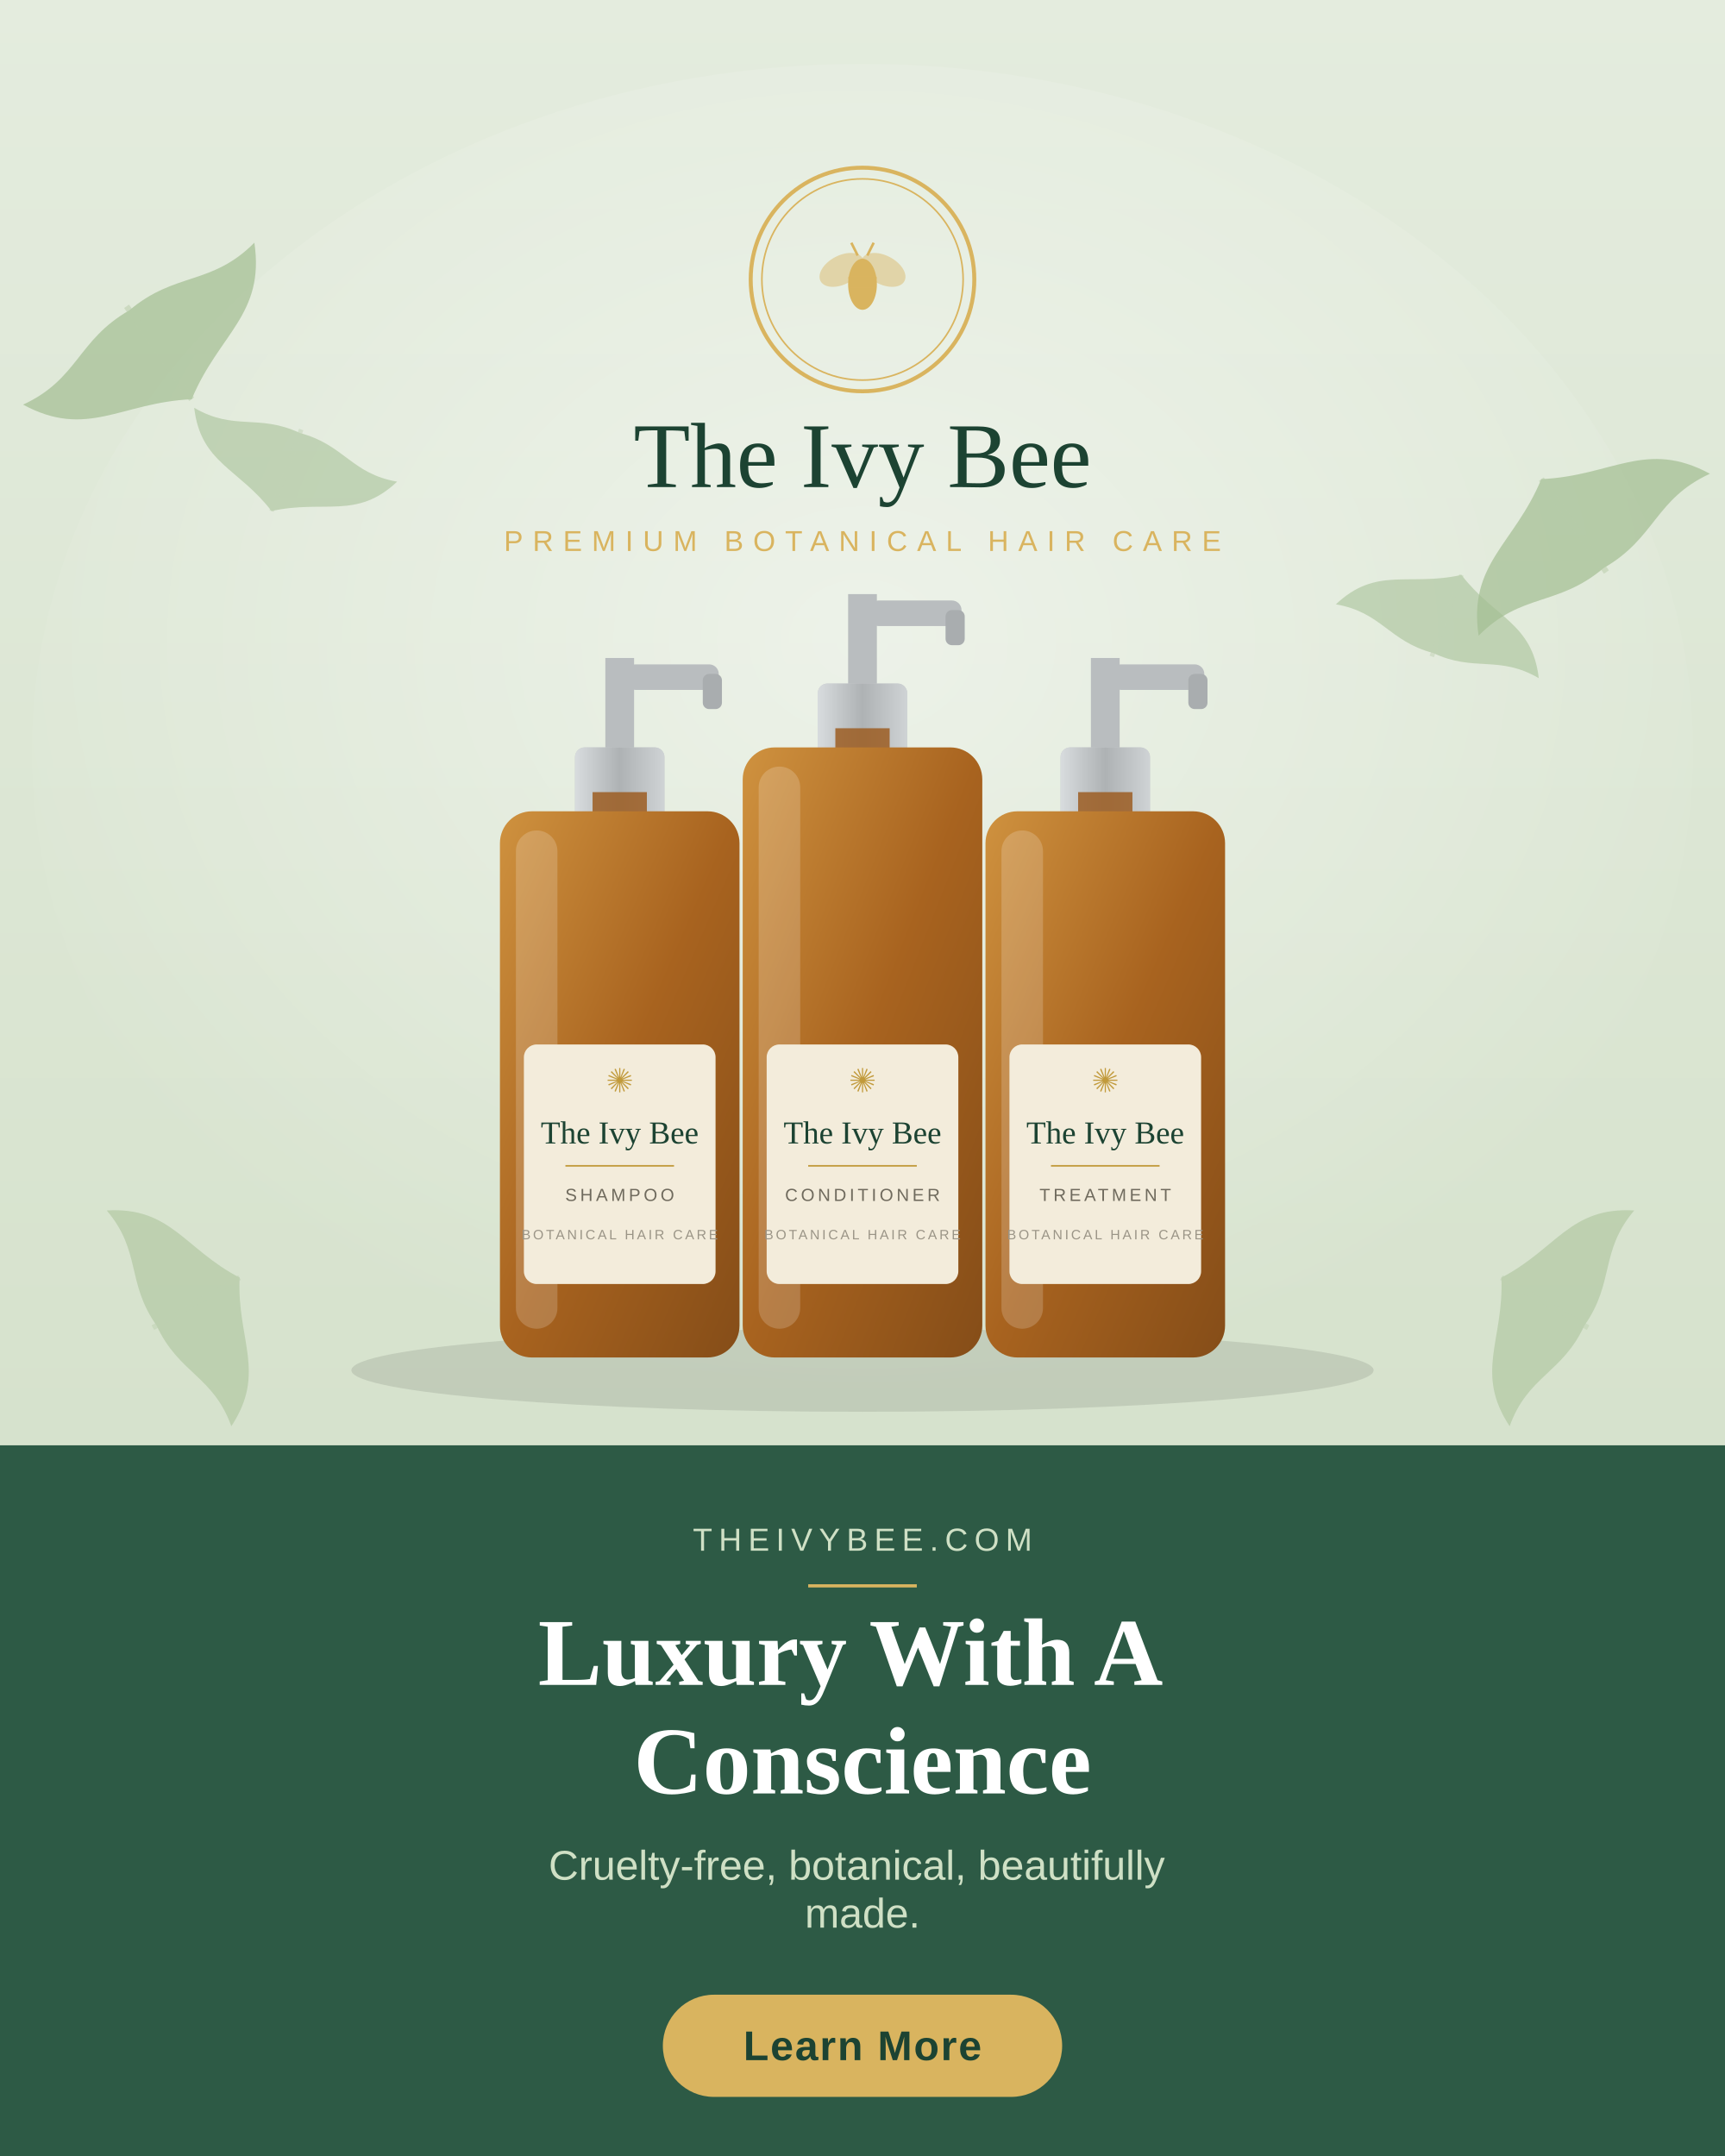
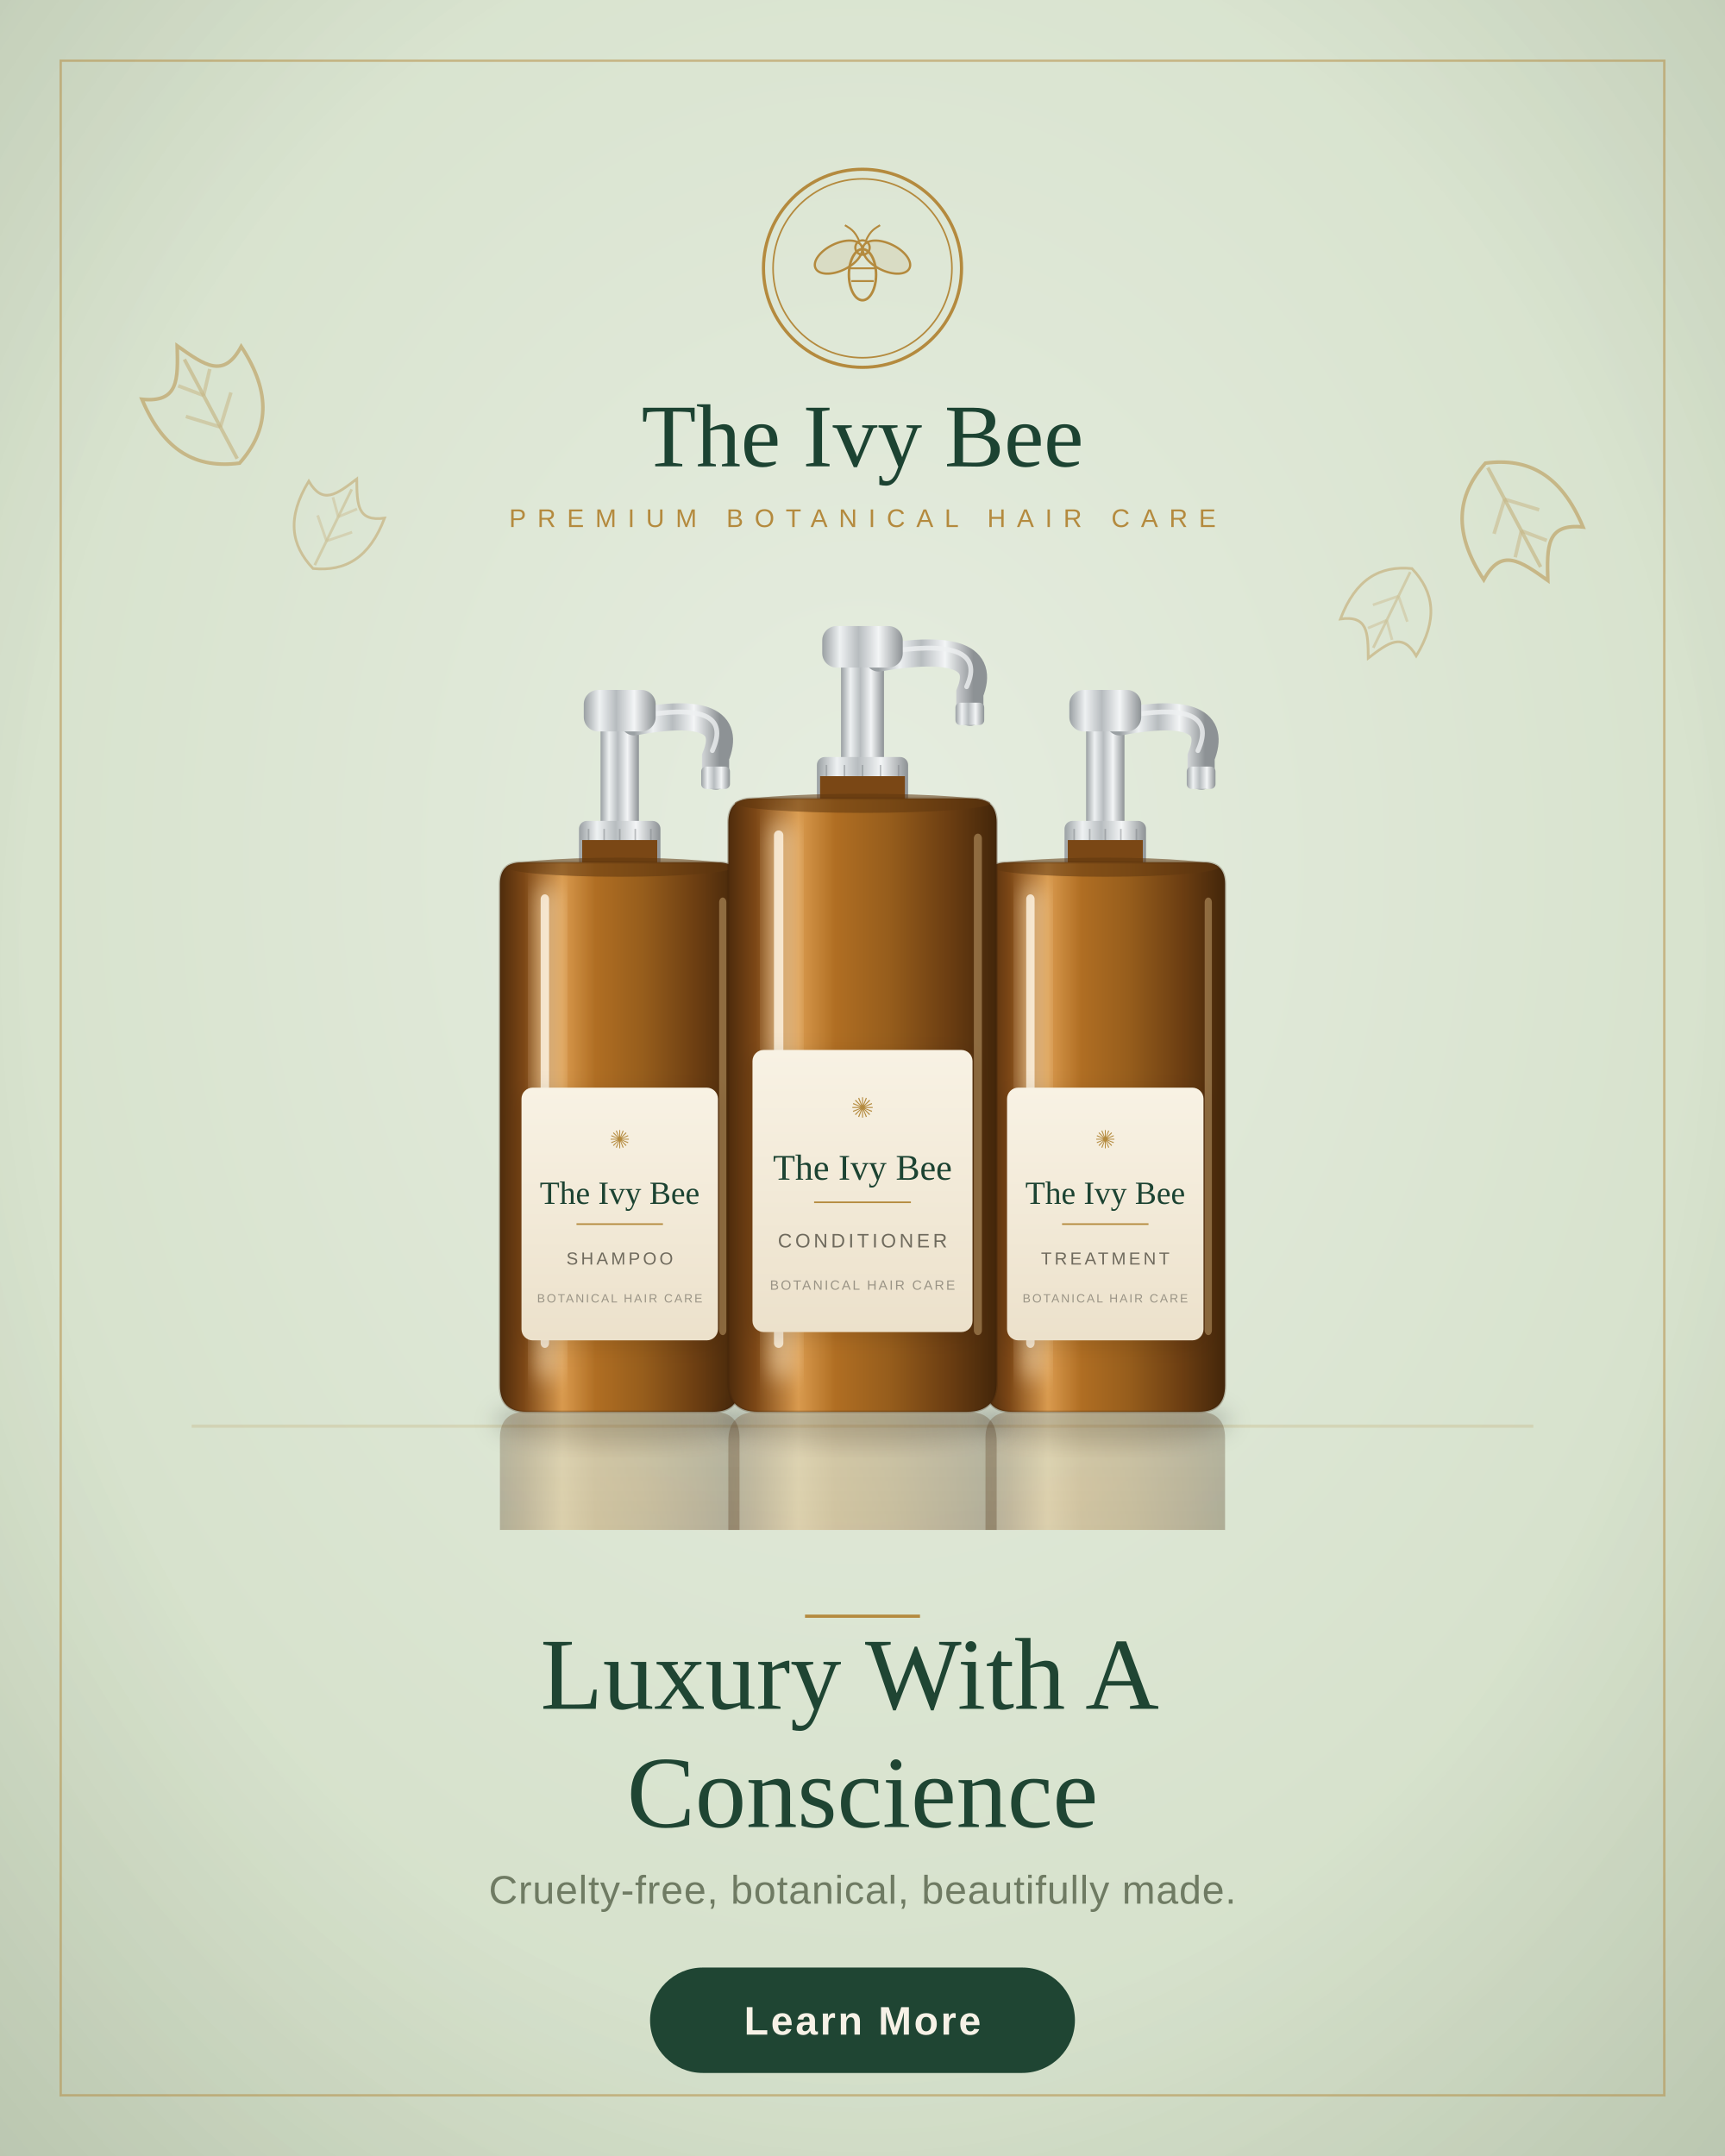
<svg xmlns="http://www.w3.org/2000/svg" viewBox="0 0 1080 1350" width="1080" height="1350" role="img" aria-label="Luxury With A Conscience">
  <defs>
-     <linearGradient id="bgGrad" x1="0" y1="0" x2="0" y2="1">
-       <stop offset="0" stop-color="#e4ecde" />
-       <stop offset="1" stop-color="#cfddc4" />
+     <radialGradient id="bgGrad" cx="0.5" cy="0.40" r="0.75">
+       <stop offset="0" stop-color="#e6ede0" />
+       <stop offset="1" stop-color="#d0ddc4" />
+     </radialGradient>
+     <linearGradient id="amber" x1="0" y1="0" x2="1" y2="0">
+       <stop offset="0" stop-color="#4f2c0c" />
+       <stop offset="0.10" stop-color="#7c4716" />
+       <stop offset="0.26" stop-color="#d99a4e" />
+       <stop offset="0.40" stop-color="#b06e23" />
+       <stop offset="0.60" stop-color="#965d1c" />
+       <stop offset="0.82" stop-color="#6c3e12" />
+       <stop offset="1" stop-color="#43260a" />
    </linearGradient>
-     <linearGradient id="amber" x1="0" y1="0" x2="1" y2="1">
-       <stop offset="0" stop-color="#cf923f" />
-       <stop offset="0.5" stop-color="#a8631f" />
-       <stop offset="1" stop-color="#854d18" />
+     <linearGradient id="chrome" x1="0" y1="0" x2="1" y2="0">
+       <stop offset="0" stop-color="#9aa0a3" />
+       <stop offset="0.22" stop-color="#eef1f2" />
+       <stop offset="0.45" stop-color="#b7bcbf" />
+       <stop offset="0.70" stop-color="#f3f5f6" />
+       <stop offset="1" stop-color="#8d9295" />
    </linearGradient>
-     <linearGradient id="metal" x1="0" y1="0" x2="1" y2="0">
-       <stop offset="0" stop-color="#d8dcde" />
-       <stop offset="0.5" stop-color="#aeb2b4" />
-       <stop offset="1" stop-color="#cfd3d5" />
+     <linearGradient id="label" x1="0" y1="0" x2="0" y2="1">
+       <stop offset="0" stop-color="#f8f2e4" />
+       <stop offset="1" stop-color="#ece1cb" />
    </linearGradient>
-     <radialGradient id="glow" cx="0.5" cy="0.42" r="0.55">
-       <stop offset="0" stop-color="#ffffff" stop-opacity="0.45" />
-       <stop offset="1" stop-color="#ffffff" stop-opacity="0" />
+     <linearGradient id="reflFade" x1="0" y1="0" x2="0" y2="1">
+       <stop offset="0" stop-color="#ffffff" />
+       <stop offset="1" stop-color="#000000" />
+     </linearGradient>
+     <mask id="reflMask">
+       <rect x="0" y="810" width="1080" height="540" fill="url(#reflFade)" />
+     </mask>
+     <filter id="soft" x="-30%" y="-30%" width="160%" height="160%">
+       <feGaussianBlur stdDeviation="7" />
+     </filter>
+     <radialGradient id="vign" cx="0.5" cy="0.45" r="0.75">
+       <stop offset="0.65" stop-color="#000000" stop-opacity="0" />
+       <stop offset="1" stop-color="#000000" stop-opacity="0.1" />
    </radialGradient>
  </defs>
  <rect width="1080" height="1350" fill="url(#bgGrad)" />
-   <ellipse cx="540" cy="470" rx="520" ry="430" fill="url(#glow)" />
-   <g transform="translate(120 250) rotate(-35) scale(1.7)" opacity="0.7">
-     <path d="M0 0 C 22 -14 40 -10 52 -34 C 30 -30 22 -42 0 -40 C -22 -42 -30 -30 -52 -34 C -40 -10 -22 -14 0 0 Z" fill="#a3bd92" />
-     <path d="M0 0 L0 -38" stroke="#a3bd92" stroke-width="2" opacity="0.5" transform="scale(1.1)" />
+   <rect width="1080" height="1350" fill="url(#vign)" />
+   <rect x="38" y="38" width="1004" height="1274" fill="none" stroke="#b48a3e" stroke-width="1.5" opacity="0.5" />
+   <g transform="translate(150 290) rotate(-28) scale(1.6)" opacity="0.5" fill="none" stroke="#b48a3e" stroke-width="1.4">
+     <path d="M0 0 C 16 -6 24 -18 22 -40 C 10 -32 6 -40 0 -52 C -6 -40 -10 -32 -22 -40 C -24 -18 -16 -6 0 0 Z" />
+     <path d="M0 -2 L0 -46" opacity="0.7" />
+     <path d="M0 -16 L10 -26 M0 -16 L-10 -26 M0 -30 L7 -38 M0 -30 L-7 -38" opacity="0.55" />
  </g>
-   <g transform="translate(170 320) rotate(20) scale(1.3)" opacity="0.55">
-     <path d="M0 0 C 22 -14 40 -10 52 -34 C 30 -30 22 -42 0 -40 C -22 -42 -30 -30 -52 -34 C -40 -10 -22 -14 0 0 Z" fill="#a3bd92" />
-     <path d="M0 0 L0 -38" stroke="#a3bd92" stroke-width="2" opacity="0.5" transform="scale(1.1)" />
+   <g transform="translate(196 356) rotate(26) scale(1.2)" opacity="0.4" fill="none" stroke="#b48a3e" stroke-width="1.4">
+     <path d="M0 0 C 16 -6 24 -18 22 -40 C 10 -32 6 -40 0 -52 C -6 -40 -10 -32 -22 -40 C -24 -18 -16 -6 0 0 Z" />
+     <path d="M0 -2 L0 -46" opacity="0.7" />
+     <path d="M0 -16 L10 -26 M0 -16 L-10 -26 M0 -30 L7 -38 M0 -30 L-7 -38" opacity="0.55" />
  </g>
-   <g transform="translate(965 300) rotate(145) scale(1.7)" opacity="0.7">
-     <path d="M0 0 C 22 -14 40 -10 52 -34 C 30 -30 22 -42 0 -40 C -22 -42 -30 -30 -52 -34 C -40 -10 -22 -14 0 0 Z" fill="#a3bd92" />
-     <path d="M0 0 L0 -38" stroke="#a3bd92" stroke-width="2" opacity="0.5" transform="scale(1.1)" />
+   <g transform="translate(930 290) rotate(152) scale(1.6)" opacity="0.5" fill="none" stroke="#b48a3e" stroke-width="1.4">
+     <path d="M0 0 C 16 -6 24 -18 22 -40 C 10 -32 6 -40 0 -52 C -6 -40 -10 -32 -22 -40 C -24 -18 -16 -6 0 0 Z" />
+     <path d="M0 -2 L0 -46" opacity="0.7" />
+     <path d="M0 -16 L10 -26 M0 -16 L-10 -26 M0 -30 L7 -38 M0 -30 L-7 -38" opacity="0.55" />
  </g>
-   <g transform="translate(915 360) rotate(200) scale(1.3)" opacity="0.55">
-     <path d="M0 0 C 22 -14 40 -10 52 -34 C 30 -30 22 -42 0 -40 C -22 -42 -30 -30 -52 -34 C -40 -10 -22 -14 0 0 Z" fill="#a3bd92" />
-     <path d="M0 0 L0 -38" stroke="#a3bd92" stroke-width="2" opacity="0.5" transform="scale(1.1)" />
+   <g transform="translate(884 356) rotate(206) scale(1.2)" opacity="0.4" fill="none" stroke="#b48a3e" stroke-width="1.4">
+     <path d="M0 0 C 16 -6 24 -18 22 -40 C 10 -32 6 -40 0 -52 C -6 -40 -10 -32 -22 -40 C -24 -18 -16 -6 0 0 Z" />
+     <path d="M0 -2 L0 -46" opacity="0.7" />
+     <path d="M0 -16 L10 -26 M0 -16 L-10 -26 M0 -30 L7 -38 M0 -30 L-7 -38" opacity="0.55" />
  </g>
-   <g transform="translate(150 800) rotate(-120) scale(1.5)" opacity="0.5">
-     <path d="M0 0 C 22 -14 40 -10 52 -34 C 30 -30 22 -42 0 -40 C -22 -42 -30 -30 -52 -34 C -40 -10 -22 -14 0 0 Z" fill="#a3bd92" />
-     <path d="M0 0 L0 -38" stroke="#a3bd92" stroke-width="2" opacity="0.5" transform="scale(1.1)" />
+   <g fill="none" stroke="#b48a3e">
+     <circle cx="540" cy="168" r="62" stroke-width="2" />
+     <circle cx="540" cy="168" r="56" stroke-width="1" />
+     <g transform="translate(540 168)">
+       <ellipse cx="-15" cy="-7" rx="16" ry="8.5" stroke-width="1.4" fill="#b48a3e" fill-opacity="0.12" transform="rotate(-26 -15 -7)" />
+       <ellipse cx="15" cy="-7" rx="16" ry="8.5" stroke-width="1.4" fill="#b48a3e" fill-opacity="0.12" transform="rotate(26 15 -7)" />
+       <ellipse cx="0" cy="4" rx="8.5" ry="16" stroke-width="1.6" />
+       <circle cx="0" cy="-13" r="4.5" stroke-width="1.4" />
+       <line x1="-8" y1="0" x2="8" y2="0" stroke-width="1.2" />
+       <line x1="-7" y1="8" x2="7" y2="8" stroke-width="1.2" />
+       <path d="M-2 -17 C -5 -24 -8 -25 -11 -27" stroke-width="1.2" />
+       <path d="M2 -17 C 5 -24 8 -25 11 -27" stroke-width="1.2" />
+     </g>
  </g>
-   <g transform="translate(940 800) rotate(120) scale(1.5)" opacity="0.5">
-     <path d="M0 0 C 22 -14 40 -10 52 -34 C 30 -30 22 -42 0 -40 C -22 -42 -30 -30 -52 -34 C -40 -10 -22 -14 0 0 Z" fill="#a3bd92" />
-     <path d="M0 0 L0 -38" stroke="#a3bd92" stroke-width="2" opacity="0.5" transform="scale(1.1)" />
+   <text x="540" y="292" text-anchor="middle" font-family="Georgia, 'Times New Roman', serif" font-size="56" fill="#1c4332">The Ivy Bee</text>
+   <text x="540" y="330" text-anchor="middle" font-family="Arial, sans-serif" font-size="16" letter-spacing="7" fill="#b48a3e">PREMIUM BOTANICAL HAIR CARE</text>
+   <rect x="120" y="892" width="840" height="2" fill="#b48a3e" opacity="0.18" />
+   <g>
+     <ellipse cx="388" cy="890" rx="78.75" ry="14" fill="#000000" opacity="0.20" filter="url(#soft)" />
+     <g transform="translate(0 1768) scale(1 -1)" opacity="0.30" mask="url(#reflMask)">
+       <path d="M 313 553.5     Q 313 540 326.5 540     L 449.5 540     Q 463 540 463 553.5     L 463 867.5     Q 463 884 446.5 884     L 329.5 884     Q 313 884 313 867.5 Z" fill="url(#amber)" />
+     </g>
+     <g>
+       <rect x="376" y="444" width="24" height="74" fill="url(#chrome)" />
+       <path d="M 397 452 Q 462 440 448 474 L 448 486" fill="none" stroke="url(#chrome)" stroke-width="17" stroke-linecap="round" />
+       <path d="M 397 449 Q 461 437 446 470" fill="none" stroke="#eef0f1" stroke-width="3" stroke-linecap="round" opacity="0.8" />
+       <rect x="439" y="480" width="18" height="14" rx="3" fill="url(#chrome)" />
+       <rect x="365.5" y="432" width="45" height="26" rx="9" fill="url(#chrome)" />
+       <rect x="362.5" y="514" width="51" height="30" rx="5" fill="url(#chrome)" />
+       <line x1="368.5" y1="519" x2="368.5" y2="539" stroke="#7f8487" stroke-width="1" opacity="0.5" />
+       <line x1="378.25" y1="519" x2="378.25" y2="539" stroke="#7f8487" stroke-width="1" opacity="0.5" />
+       <line x1="388" y1="519" x2="388" y2="539" stroke="#7f8487" stroke-width="1" opacity="0.5" />
+       <line x1="397.75" y1="519" x2="397.75" y2="539" stroke="#7f8487" stroke-width="1" opacity="0.5" />
+       <line x1="407.5" y1="519" x2="407.5" y2="539" stroke="#7f8487" stroke-width="1" opacity="0.5" />
+     </g>
+     <rect x="364.5" y="526" width="47" height="20" fill="#7a4715" />
+     <path d="M 313 553.5     Q 313 540 326.5 540     L 449.5 540     Q 463 540 463 553.5     L 463 867.5     Q 463 884 446.5 884     L 329.5 884     Q 313 884 313 867.5 Z" fill="url(#amber)" />
+     <path d="M 313 553.5     Q 313 540 326.5 540     L 449.5 540     Q 463 540 463 553.5     L 463 867.5     Q 463 884 446.5 884     L 329.5 884     Q 313 884 313 867.5 Z" fill="none" stroke="#3f2208" stroke-opacity="0.25" stroke-width="1.5" />
+     <ellipse cx="388" cy="543" rx="71" ry="6" fill="#5e360f" opacity="0.55" />
+     <rect x="335.5" y="554" width="15" height="310" rx="7.5" fill="#ffe9c4" opacity="0.55" filter="url(#soft)" />
+     <rect x="338.5" y="560" width="5.25" height="284" rx="3" fill="#fff6e6" opacity="0.8" />
+     <rect x="450.25" y="562" width="4.5" height="274" rx="3" fill="#ffdca0" opacity="0.35" />
+     <rect x="326.5" y="684.04" width="123" height="158.24" rx="7" fill="#000000" opacity="0.12" filter="url(#soft)" />
+     <rect x="326.5" y="681.04" width="123" height="158.24" rx="7" fill="url(#label)" />
+     <text x="388" y="719.018" text-anchor="middle" font-family="Georgia, 'Times New Roman', serif" font-size="16.5" fill="#b48a3e">✺</text>
+     <text x="388" y="753.83" text-anchor="middle" font-family="Georgia, 'Times New Roman', serif" font-size="20.25" fill="#1c4332">The Ivy Bee</text>
+     <line x1="360.94" y1="766.49" x2="415.06" y2="766.49" stroke="#b48a3e" stroke-width="1" />
+     <text x="388" y="791.808" text-anchor="middle" font-family="Arial, sans-serif" font-size="10.95" letter-spacing="1.8" fill="#6f6a5d">SHAMPOO</text>
+     <text x="388" y="815.544" text-anchor="middle" font-family="Arial, sans-serif" font-size="7.5" letter-spacing="1.05" fill="#9a9486">BOTANICAL HAIR CARE</text>
  </g>
  <g>
-     <circle cx="540" cy="175" r="70" fill="none" stroke="#d9b45f" stroke-width="2.5" />
-     <circle cx="540" cy="175" r="63" fill="none" stroke="#d9b45f" stroke-width="1" />
-     <g transform="translate(540 175)">
-       <ellipse cx="-13" cy="-6" rx="15" ry="9" fill="#d9b45f" opacity="0.45" transform="rotate(-28 -13 -6)" />
-       <ellipse cx="13" cy="-6" rx="15" ry="9" fill="#d9b45f" opacity="0.45" transform="rotate(28 13 -6)" />
-       <ellipse cx="0" cy="3" rx="9" ry="16" fill="#d9b45f" />
-       <line x1="-9" y1="-1" x2="9" y2="-1" stroke="#d9b45f" stroke-width="1.4" opacity="0.6" />
-       <line x1="-8" y1="6" x2="8" y2="6" stroke="#d9b45f" stroke-width="1.4" opacity="0.6" />
-       <line x1="-3" y1="-15" x2="-7" y2="-23" stroke="#d9b45f" stroke-width="1.6" />
-       <line x1="3" y1="-15" x2="7" y2="-23" stroke="#d9b45f" stroke-width="1.6" />
+     <ellipse cx="692" cy="890" rx="78.75" ry="14" fill="#000000" opacity="0.20" filter="url(#soft)" />
+     <g transform="translate(0 1768) scale(1 -1)" opacity="0.30" mask="url(#reflMask)">
+       <path d="M 617 553.5     Q 617 540 630.5 540     L 753.5 540     Q 767 540 767 553.5     L 767 867.5     Q 767 884 750.5 884     L 633.5 884     Q 617 884 617 867.5 Z" fill="url(#amber)" />
    </g>
-   </g>
-   <text x="540" y="305" text-anchor="middle" font-family="Georgia, 'Times New Roman', serif" font-size="58" fill="#1c4332">The Ivy Bee</text>
-   <text x="540" y="345" text-anchor="middle" font-family="Arial, sans-serif" font-size="18" letter-spacing="6" fill="#d9b45f">PREMIUM BOTANICAL HAIR CARE</text>
-   <ellipse cx="540" cy="858" rx="320" ry="26" fill="#000000" opacity="0.10" />
-   <g>
-     <rect x="379" y="412" width="18" height="60" fill="#b9bdbf" />
-     <rect x="360" y="468" width="56" height="46" rx="6" fill="#c7cbcd" />
-     <rect x="360" y="468" width="56" height="46" rx="6" fill="url(#metal)" />
-     <rect x="392" y="416" width="58" height="16" rx="6" fill="#b9bdbf" />
-     <rect x="440" y="422" width="12" height="22" rx="4" fill="#a9adaf" />
-     <rect x="371" y="496" width="34" height="22" fill="#9c5d22" opacity="0.85" />
-     <rect x="313" y="508" width="150" height="342" rx="20" fill="url(#amber)" />
-     <rect x="323" y="520" width="26" height="312" rx="13" fill="#ffffff" opacity="0.18" />
-     <rect x="328" y="654" width="120" height="150" rx="8" fill="#f3ecdb" />
-     <text x="388" y="684" text-anchor="middle" font-family="Georgia, 'Times New Roman', serif" font-size="22" fill="#c19a3b">✺</text>
-     <text x="388" y="716" text-anchor="middle" font-family="Georgia, 'Times New Roman', serif" font-size="20" fill="#1c4332">The Ivy Bee</text>
-     <line x1="354" y1="730" x2="422" y2="730" stroke="#c19a3b" stroke-width="1" />
-     <text x="388" y="752" text-anchor="middle" font-family="Arial, sans-serif" font-size="11" letter-spacing="2" fill="#6f6a5d">SHAMPOO</text>
-     <text x="388" y="776" text-anchor="middle" font-family="Arial, sans-serif" font-size="8.5" letter-spacing="1.5" fill="#9a9486">BOTANICAL HAIR CARE</text>
+     <g>
+       <rect x="680" y="444" width="24" height="74" fill="url(#chrome)" />
+       <path d="M 701 452 Q 766 440 752 474 L 752 486" fill="none" stroke="url(#chrome)" stroke-width="17" stroke-linecap="round" />
+       <path d="M 701 449 Q 765 437 750 470" fill="none" stroke="#eef0f1" stroke-width="3" stroke-linecap="round" opacity="0.8" />
+       <rect x="743" y="480" width="18" height="14" rx="3" fill="url(#chrome)" />
+       <rect x="669.5" y="432" width="45" height="26" rx="9" fill="url(#chrome)" />
+       <rect x="666.5" y="514" width="51" height="30" rx="5" fill="url(#chrome)" />
+       <line x1="672.5" y1="519" x2="672.5" y2="539" stroke="#7f8487" stroke-width="1" opacity="0.5" />
+       <line x1="682.25" y1="519" x2="682.25" y2="539" stroke="#7f8487" stroke-width="1" opacity="0.5" />
+       <line x1="692" y1="519" x2="692" y2="539" stroke="#7f8487" stroke-width="1" opacity="0.5" />
+       <line x1="701.75" y1="519" x2="701.75" y2="539" stroke="#7f8487" stroke-width="1" opacity="0.5" />
+       <line x1="711.5" y1="519" x2="711.5" y2="539" stroke="#7f8487" stroke-width="1" opacity="0.5" />
+     </g>
+     <rect x="668.5" y="526" width="47" height="20" fill="#7a4715" />
+     <path d="M 617 553.5     Q 617 540 630.5 540     L 753.5 540     Q 767 540 767 553.5     L 767 867.5     Q 767 884 750.5 884     L 633.5 884     Q 617 884 617 867.5 Z" fill="url(#amber)" />
+     <path d="M 617 553.5     Q 617 540 630.5 540     L 753.5 540     Q 767 540 767 553.5     L 767 867.5     Q 767 884 750.5 884     L 633.5 884     Q 617 884 617 867.5 Z" fill="none" stroke="#3f2208" stroke-opacity="0.25" stroke-width="1.5" />
+     <ellipse cx="692" cy="543" rx="71" ry="6" fill="#5e360f" opacity="0.55" />
+     <rect x="639.5" y="554" width="15" height="310" rx="7.5" fill="#ffe9c4" opacity="0.55" filter="url(#soft)" />
+     <rect x="642.5" y="560" width="5.25" height="284" rx="3" fill="#fff6e6" opacity="0.8" />
+     <rect x="754.25" y="562" width="4.5" height="274" rx="3" fill="#ffdca0" opacity="0.35" />
+     <rect x="630.5" y="684.04" width="123" height="158.24" rx="7" fill="#000000" opacity="0.12" filter="url(#soft)" />
+     <rect x="630.5" y="681.04" width="123" height="158.24" rx="7" fill="url(#label)" />
+     <text x="692" y="719.018" text-anchor="middle" font-family="Georgia, 'Times New Roman', serif" font-size="16.5" fill="#b48a3e">✺</text>
+     <text x="692" y="753.83" text-anchor="middle" font-family="Georgia, 'Times New Roman', serif" font-size="20.25" fill="#1c4332">The Ivy Bee</text>
+     <line x1="664.94" y1="766.49" x2="719.06" y2="766.49" stroke="#b48a3e" stroke-width="1" />
+     <text x="692" y="791.808" text-anchor="middle" font-family="Arial, sans-serif" font-size="10.95" letter-spacing="1.8" fill="#6f6a5d">TREATMENT</text>
+     <text x="692" y="815.544" text-anchor="middle" font-family="Arial, sans-serif" font-size="7.5" letter-spacing="1.05" fill="#9a9486">BOTANICAL HAIR CARE</text>
  </g>
  <g>
-     <rect x="683" y="412" width="18" height="60" fill="#b9bdbf" />
-     <rect x="664" y="468" width="56" height="46" rx="6" fill="#c7cbcd" />
-     <rect x="664" y="468" width="56" height="46" rx="6" fill="url(#metal)" />
-     <rect x="696" y="416" width="58" height="16" rx="6" fill="#b9bdbf" />
-     <rect x="744" y="422" width="12" height="22" rx="4" fill="#a9adaf" />
-     <rect x="675" y="496" width="34" height="22" fill="#9c5d22" opacity="0.85" />
-     <rect x="617" y="508" width="150" height="342" rx="20" fill="url(#amber)" />
-     <rect x="627" y="520" width="26" height="312" rx="13" fill="#ffffff" opacity="0.18" />
-     <rect x="632" y="654" width="120" height="150" rx="8" fill="#f3ecdb" />
-     <text x="692" y="684" text-anchor="middle" font-family="Georgia, 'Times New Roman', serif" font-size="22" fill="#c19a3b">✺</text>
-     <text x="692" y="716" text-anchor="middle" font-family="Georgia, 'Times New Roman', serif" font-size="20" fill="#1c4332">The Ivy Bee</text>
-     <line x1="658" y1="730" x2="726" y2="730" stroke="#c19a3b" stroke-width="1" />
-     <text x="692" y="752" text-anchor="middle" font-family="Arial, sans-serif" font-size="11" letter-spacing="2" fill="#6f6a5d">TREATMENT</text>
-     <text x="692" y="776" text-anchor="middle" font-family="Arial, sans-serif" font-size="8.5" letter-spacing="1.5" fill="#9a9486">BOTANICAL HAIR CARE</text>
+     <ellipse cx="540" cy="890" rx="88.2" ry="14" fill="#000000" opacity="0.20" filter="url(#soft)" />
+     <g transform="translate(0 1768) scale(1 -1)" opacity="0.30" mask="url(#reflMask)">
+       <path d="M 456 515.12     Q 456 500 471.12 500     L 608.88 500     Q 624 500 624 515.12     L 624 865.52     Q 624 884 605.52 884     L 474.48 884     Q 456 884 456 865.52 Z" fill="url(#amber)" />
+     </g>
+     <g>
+       <rect x="526.56" y="404" width="26.88" height="74" fill="url(#chrome)" />
+       <path d="M 550.08 412 Q 621.2 400 607.2 434 L 607.2 446" fill="none" stroke="url(#chrome)" stroke-width="17" stroke-linecap="round" />
+       <path d="M 550.08 409 Q 620.2 397 605.2 430" fill="none" stroke="#eef0f1" stroke-width="3" stroke-linecap="round" opacity="0.8" />
+       <rect x="598.2" y="440" width="18" height="14" rx="3" fill="url(#chrome)" />
+       <rect x="514.8" y="392" width="50.4" height="26" rx="9" fill="url(#chrome)" />
+       <rect x="511.44" y="474" width="57.12" height="30" rx="5" fill="url(#chrome)" />
+       <line x1="517.44" y1="479" x2="517.44" y2="499" stroke="#7f8487" stroke-width="1" opacity="0.5" />
+       <line x1="528.72" y1="479" x2="528.72" y2="499" stroke="#7f8487" stroke-width="1" opacity="0.5" />
+       <line x1="540" y1="479" x2="540" y2="499" stroke="#7f8487" stroke-width="1" opacity="0.5" />
+       <line x1="551.28" y1="479" x2="551.28" y2="499" stroke="#7f8487" stroke-width="1" opacity="0.5" />
+       <line x1="562.56" y1="479" x2="562.56" y2="499" stroke="#7f8487" stroke-width="1" opacity="0.5" />
+     </g>
+     <rect x="513.44" y="486" width="53.12" height="20" fill="#7a4715" />
+     <path d="M 456 515.12     Q 456 500 471.12 500     L 608.88 500     Q 624 500 624 515.12     L 624 865.52     Q 624 884 605.52 884     L 474.48 884     Q 456 884 456 865.52 Z" fill="url(#amber)" />
+     <path d="M 456 515.12     Q 456 500 471.12 500     L 608.88 500     Q 624 500 624 515.12     L 624 865.52     Q 624 884 605.52 884     L 474.48 884     Q 456 884 456 865.52 Z" fill="none" stroke="#3f2208" stroke-opacity="0.25" stroke-width="1.5" />
+     <ellipse cx="540" cy="503" rx="80" ry="6" fill="#5e360f" opacity="0.55" />
+     <rect x="481.2" y="514" width="16.8" height="350" rx="8.4" fill="#ffe9c4" opacity="0.55" filter="url(#soft)" />
+     <rect x="484.56" y="520" width="5.88" height="324" rx="3" fill="#fff6e6" opacity="0.8" />
+     <rect x="609.72" y="522" width="5.04" height="314" rx="3" fill="#ffdca0" opacity="0.35" />
+     <rect x="471.12" y="660.44" width="137.76" height="176.64" rx="7" fill="#000000" opacity="0.12" filter="url(#soft)" />
+     <rect x="471.12" y="657.44" width="137.76" height="176.64" rx="7" fill="url(#label)" />
+     <text x="540" y="699.834" text-anchor="middle" font-family="Georgia, 'Times New Roman', serif" font-size="18.48" fill="#b48a3e">✺</text>
+     <text x="540" y="738.694" text-anchor="middle" font-family="Georgia, 'Times New Roman', serif" font-size="22.68" fill="#1c4332">The Ivy Bee</text>
+     <line x1="509.693" y1="752.826" x2="570.307" y2="752.826" stroke="#b48a3e" stroke-width="1" />
+     <text x="540" y="781.088" text-anchor="middle" font-family="Arial, sans-serif" font-size="12.264" letter-spacing="2.016" fill="#6f6a5d">CONDITIONER</text>
+     <text x="540" y="807.584" text-anchor="middle" font-family="Arial, sans-serif" font-size="8.4" letter-spacing="1.176" fill="#9a9486">BOTANICAL HAIR CARE</text>
  </g>
-   <g>
-     <rect x="531" y="372" width="18" height="60" fill="#b9bdbf" />
-     <rect x="512" y="428" width="56" height="46" rx="6" fill="#c7cbcd" />
-     <rect x="512" y="428" width="56" height="46" rx="6" fill="url(#metal)" />
-     <rect x="544" y="376" width="58" height="16" rx="6" fill="#b9bdbf" />
-     <rect x="592" y="382" width="12" height="22" rx="4" fill="#a9adaf" />
-     <rect x="523" y="456" width="34" height="22" fill="#9c5d22" opacity="0.85" />
-     <rect x="465" y="468" width="150" height="382" rx="20" fill="url(#amber)" />
-     <rect x="475" y="480" width="26" height="352" rx="13" fill="#ffffff" opacity="0.18" />
-     <rect x="480" y="654" width="120" height="150" rx="8" fill="#f3ecdb" />
-     <text x="540" y="684" text-anchor="middle" font-family="Georgia, 'Times New Roman', serif" font-size="22" fill="#c19a3b">✺</text>
-     <text x="540" y="716" text-anchor="middle" font-family="Georgia, 'Times New Roman', serif" font-size="20" fill="#1c4332">The Ivy Bee</text>
-     <line x1="506" y1="730" x2="574" y2="730" stroke="#c19a3b" stroke-width="1" />
-     <text x="540" y="752" text-anchor="middle" font-family="Arial, sans-serif" font-size="11" letter-spacing="2" fill="#6f6a5d">CONDITIONER</text>
-     <text x="540" y="776" text-anchor="middle" font-family="Arial, sans-serif" font-size="8.5" letter-spacing="1.5" fill="#9a9486">BOTANICAL HAIR CARE</text>
-   </g>
-   <rect x="0" y="905" width="1080" height="445" fill="#2d5a45" />
-   <text x="540" y="971" text-anchor="middle" font-family="Arial, sans-serif" font-size="20" letter-spacing="4" fill="#cfe0c5">THEIVYBEE.COM</text>
-   <line x1="506" y1="993" x2="574" y2="993" stroke="#d9b45f" stroke-width="2" />
-   <text x="540" y="1055" text-anchor="middle" font-family="Georgia, 'Times New Roman', serif" font-size="60" font-weight="bold" fill="#ffffff">
+   <line x1="504" y1="1012" x2="576" y2="1012" stroke="#b48a3e" stroke-width="2" />
+   <text x="540" y="1070" text-anchor="middle" font-family="Georgia, 'Times New Roman', serif" font-size="64" fill="#1f4533">
    <tspan x="540" dy="0">Luxury With A</tspan>
-     <tspan x="540" dy="68">Conscience</tspan>
+     <tspan x="540" dy="74">Conscience</tspan>
  </text>
-   <text x="540" y="1177" text-anchor="middle" font-family="Arial, sans-serif" font-size="26" fill="#cfe0c5">
-     <tspan x="540" dy="0">Cruelty-free, botanical, beautifully</tspan>
-     <tspan x="540" dy="30">made.</tspan>
+   <text x="540" y="1192" text-anchor="middle" font-family="Arial, sans-serif" font-size="25" letter-spacing="0.5" fill="#6f7b63">
+     <tspan x="540" dy="0">Cruelty-free, botanical, beautifully made.</tspan>
  </text>
  <g>
-     <rect x="415" y="1249" width="250" height="64" rx="32" fill="#d9b45f" />
-     <text x="540" y="1290" text-anchor="middle" font-family="Arial, sans-serif" font-size="26" font-weight="bold" letter-spacing="1" fill="#1c4332">Learn More</text>
+     <rect x="407" y="1232" width="266" height="66" rx="33" fill="#1f4533" />
+     <text x="540" y="1274" text-anchor="middle" font-family="Arial, sans-serif" font-size="25" font-weight="bold" letter-spacing="1.5" fill="#f6f1e6">Learn More</text>
  </g>
</svg>
